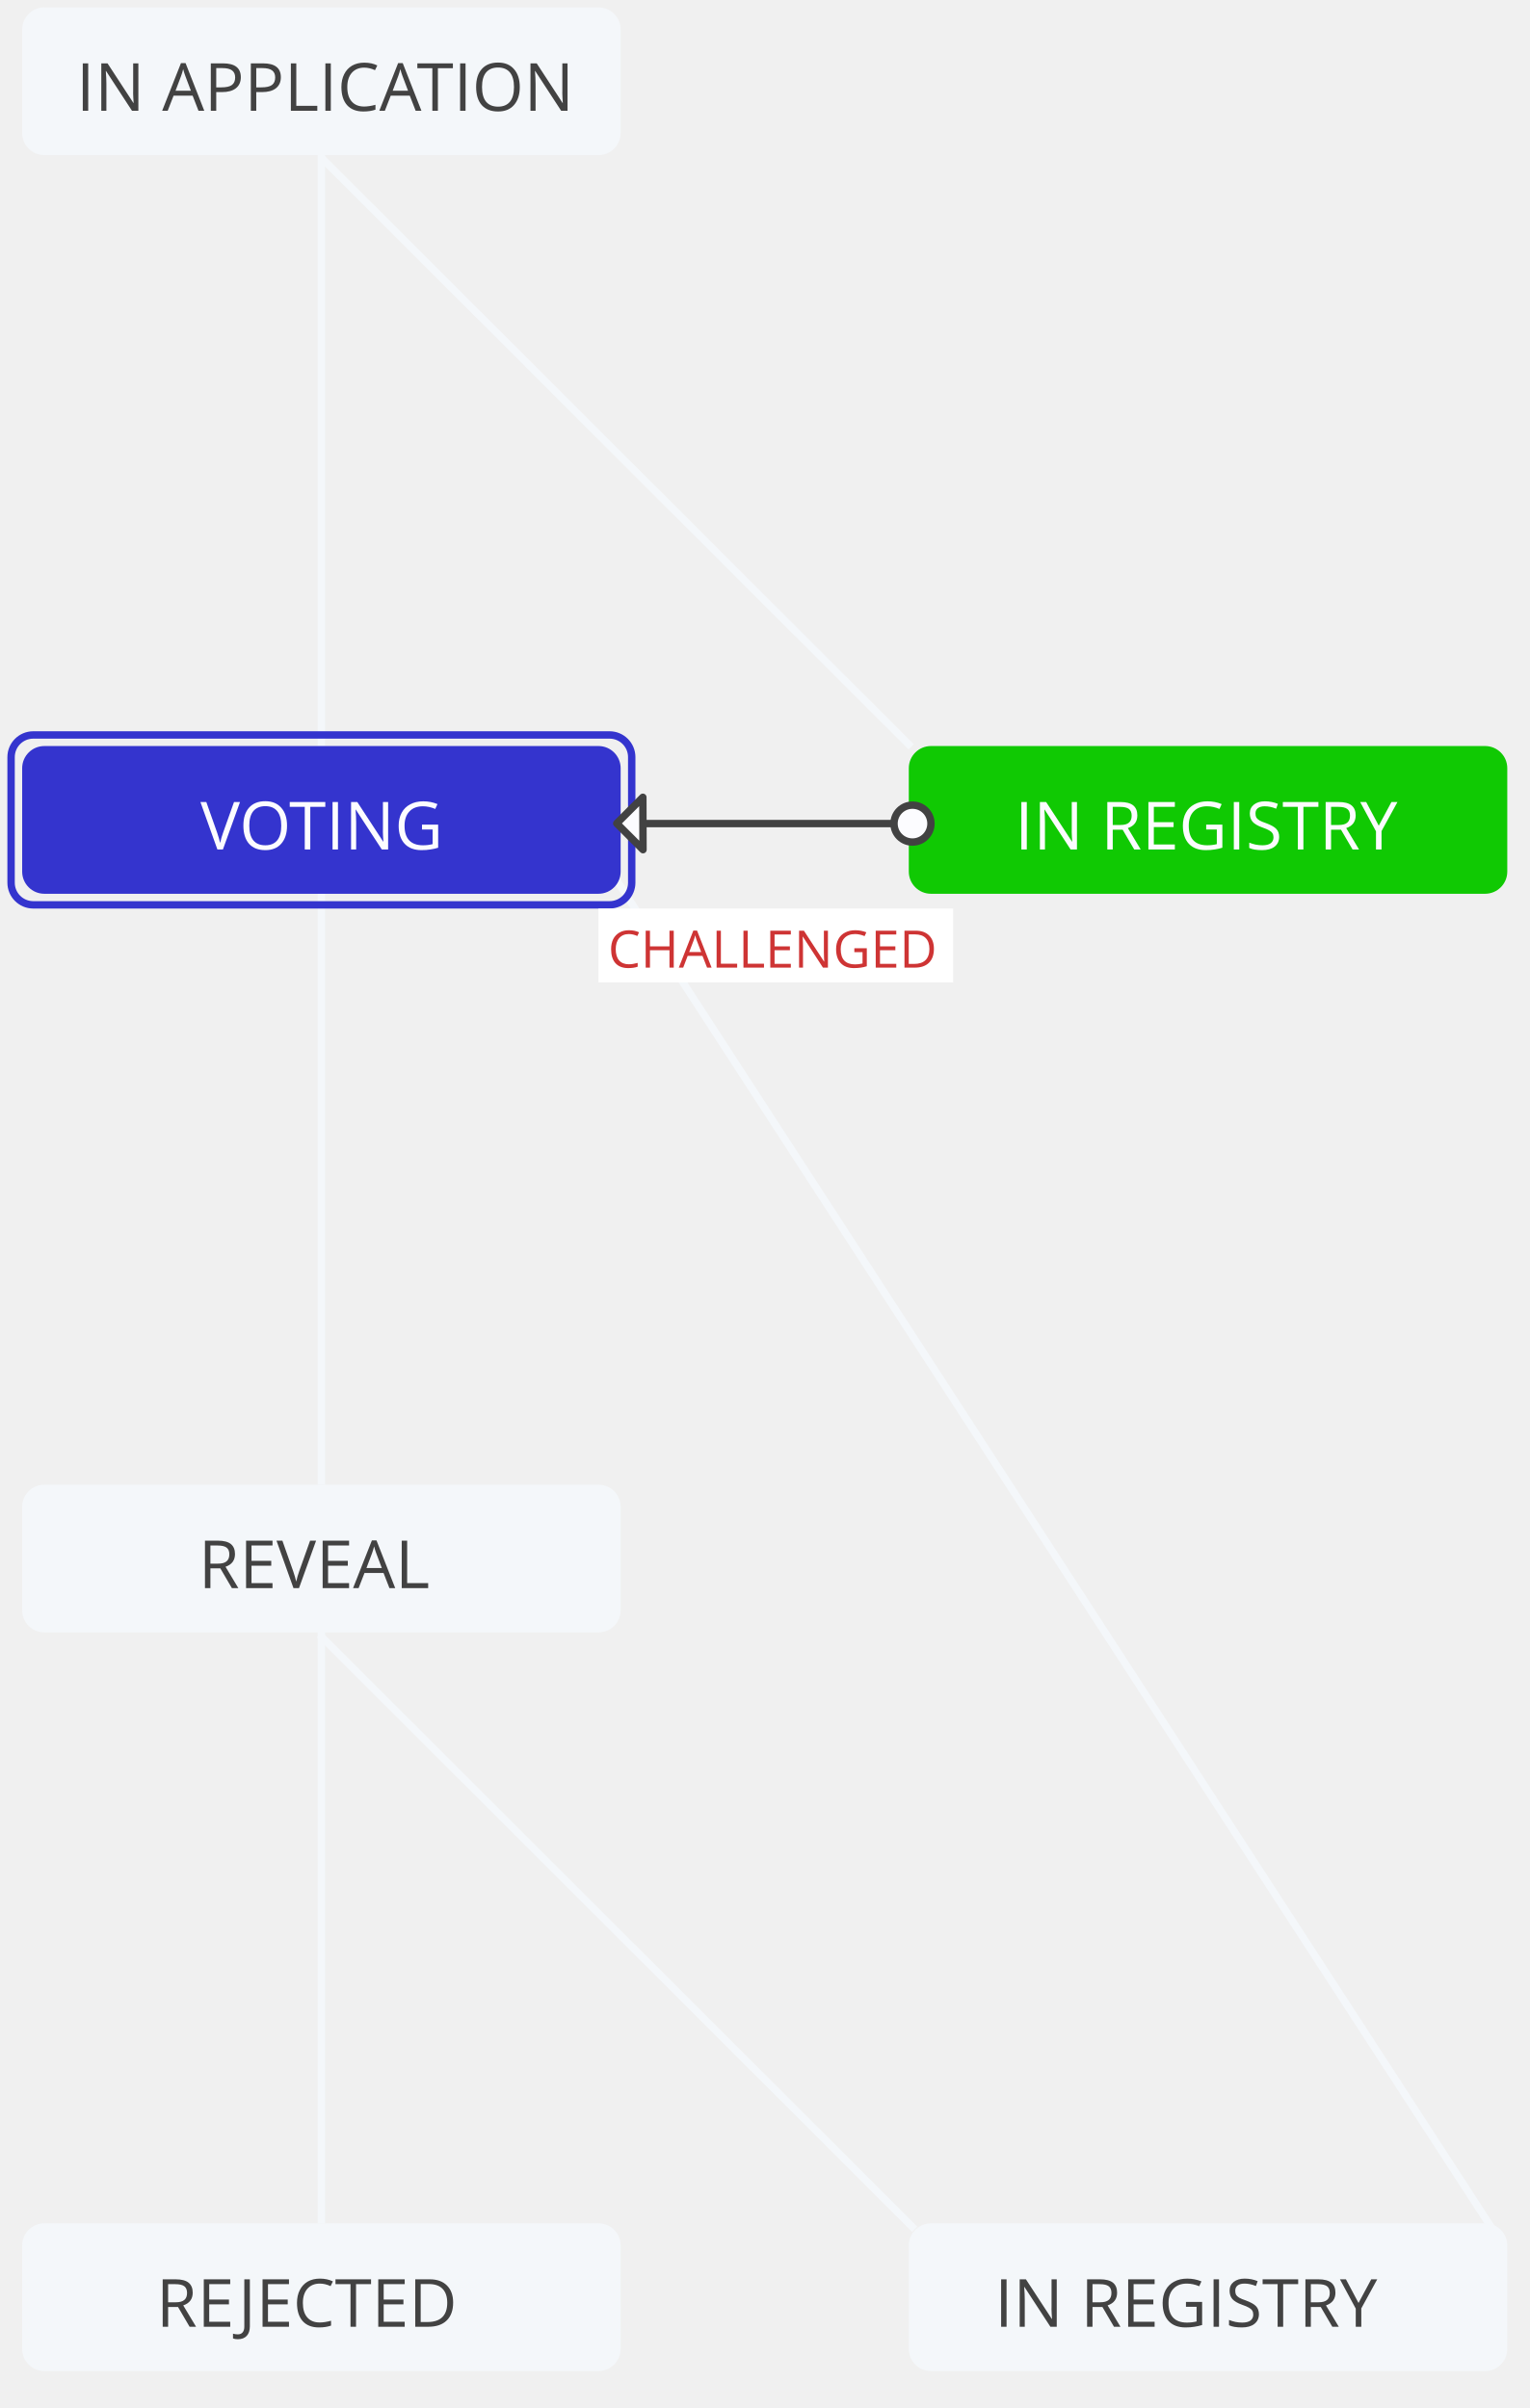
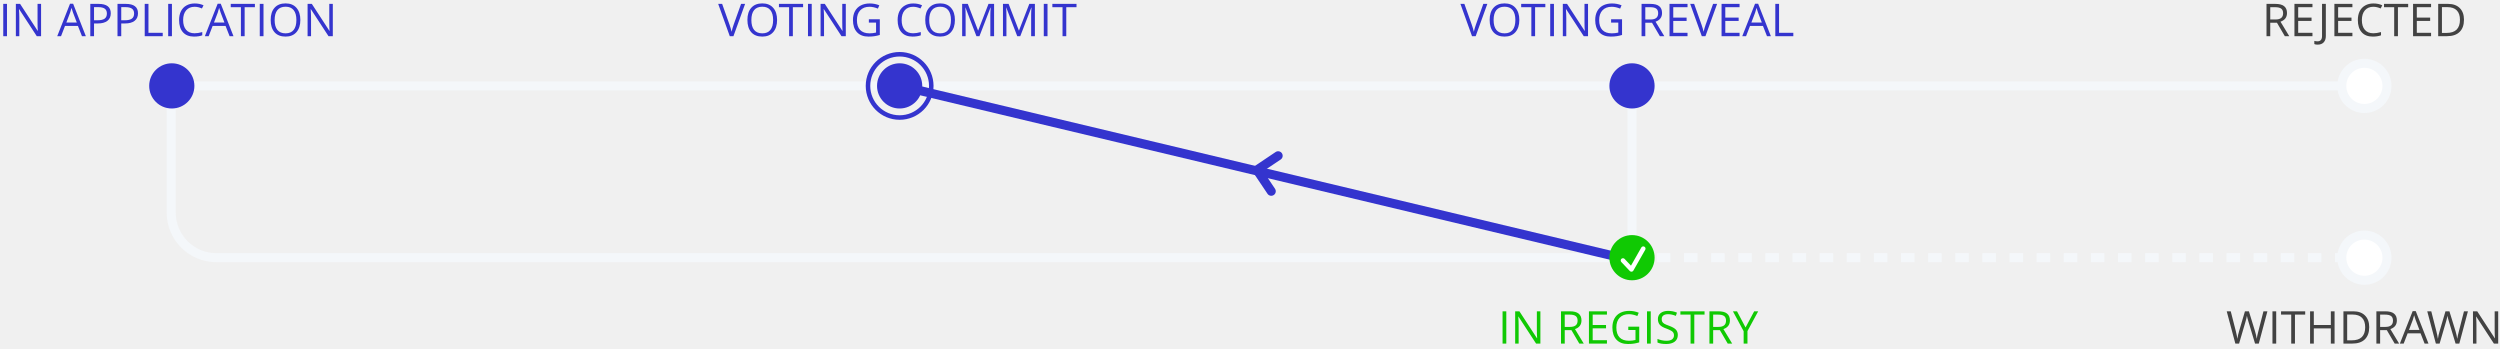
- <svg xmlns="http://www.w3.org/2000/svg" width="95%" height="95%" viewBox="0 0 207 326" version="1.1">
+ <svg xmlns="http://www.w3.org/2000/svg" width="553px" height="77px" viewBox="0 0 553 77" version="1.1">
  <defs />
  <g id="map_registry_no_id_voting" stroke="none" stroke-width="1" fill="none" fill-rule="evenodd">
-     <g id="Group-2" transform="translate(1, 1)">
-       <path d="M136.023,99.936 L147.46,319.06" id="Line" stroke="#F4F7FA" stroke-linecap="square" transform="translate(141.7414, 209.4982) rotate(-210) translate(-141.7414, -209.4982) " />
-       <path d="M42.5,19.5 L42.5,99.5" id="Line" stroke="#F4F7FA" stroke-linecap="square" />
-       <rect id="Rectangle-11" fill="#F4F7FA" x="2" y="0" width="81" height="20" rx="3" />
-       <text id="IN-APPLICATION" font-family="Open Sans, sans-serif" font-size="9" font-weight="normal" fill="#424242">
-         <tspan x="9.314" y="14">IN APPLICATION</tspan>
-       </text>
-       <path d="M42.476,20.33 L122.319,100.103 L42.476,20.33 Z" id="Line" stroke="#F4F7FA" stroke-linecap="square" />
-       <path d="M82.492,204.12 L82.542,316.985" id="Line" stroke="#F4F7FA" stroke-linecap="square" transform="translate(82.51718, 260.5525) rotate(-45) translate(-82.51718, -260.5525) " />
-       <path d="M42.5,119.5 L42.5,199.5" id="Line" stroke="#F4F7FA" stroke-linecap="square" />
-       <path d="M42.5,219.5 L42.5,299.5" id="Line" stroke="#F4F7FA" stroke-linecap="square" />
-       <rect id="Rectangle-11-Copy" fill="#3434CE" x="2" y="100" width="81" height="20" rx="3" />
-       <rect id="Rectangle-11-Copy-6" stroke="#3434CE" x="0.5" y="98.5" width="84" height="23" rx="3" />
-       <text id="Voting" font-family="Open Sans, sans-serif" font-size="9" font-weight="500" fill="#FCFCFF">
-         <tspan x="26.125" y="114">VOTING</tspan>
-       </text>
-       <rect id="Rectangle-11-Copy-2" fill="#F4F7FA" x="2" y="200" width="81" height="20" rx="3" />
-       <text id="Reveal" font-family="Open Sans, sans-serif" font-size="9" font-weight="normal" fill="#424242">
-         <tspan x="25.851" y="214">REVEAL</tspan>
-       </text>
-       <rect id="Rectangle-11-Copy-3" fill="#F4F7FA" x="2" y="300" width="81" height="20" rx="3" />
-       <text id="Rejected" font-family="Open Sans, sans-serif" font-size="9" font-weight="normal" fill="#424242">
-         <tspan x="20.129" y="314">REJECTED</tspan>
-       </text>
-       <rect id="Rectangle-11-Copy-5" fill="#F4F7FA" x="122" y="300" width="81" height="20" rx="3" />
-       <text id="In-Registry" font-family="Open Sans, sans-serif" font-size="9" font-weight="normal" fill="#424242">
-         <tspan x="133.607" y="314">IN REGISTRY</tspan>
-       </text>
-       <rect id="Rectangle-11-Copy-4" fill="#10C903" x="122" y="100" width="81" height="20" rx="3" />
-       <text id="In-Registry" font-family="Open Sans, sans-serif" font-size="9" font-weight="500" fill="#FCFCFF">
-         <tspan x="136.345" y="114">IN REGISTRY</tspan>
-       </text>
-       <g id="Group-4" transform="translate(80, 122)">
-         <rect id="Rectangle-12" fill="#FFFFFF" x="0" y="0" width="48" height="10" />
-         <text id="CHALLENGED" font-family="Open Sans, sans-serif" font-size="7" font-weight="500" fill="#CE3434">
-           <tspan x="1.288" y="8">CHALLENGED</tspan>
-         </text>
-       </g>
-       <g id="Group" transform="translate(103.5, 110.5) rotate(-270) translate(-103.5, -110.5) translate(99, 89)" stroke="#424242">
-         <path d="M4.5,3.487 L4.5,41.5" id="Line" stroke-linecap="square" />
-         <circle id="Oval-2" fill="#FCFCFF" cx="4.5" cy="2.5" r="2.5" />
-         <polygon id="Path-4" fill="#FCFCFF" stroke-linecap="round" stroke-linejoin="round" points="8.032 38.973 4.475 42.531 0.937 38.993" />
-       </g>
-     </g>
+     <path d="M37.869,19.079 L37.869,47 C37.869,52.523 42.346,57 47.869,57 L361,57" id="Path-2" stroke="#F4F7FA" stroke-width="2" />
+     <path d="M38,19 L199.501,19" id="Line-2" stroke="#F4F7FA" stroke-width="2" stroke-linecap="square" />
+     <path d="M198.499,19 L361.501,19" id="Line-2" stroke="#F4F7FA" stroke-width="2" stroke-linecap="square" />
+     <path d="M360.499,19 L522.5,19" id="Line-2" stroke="#F4F7FA" stroke-width="2" stroke-linecap="square" />
+     <path d="M199.123,19 L360.812,57.548" id="Line-2" stroke="#3434CE" stroke-width="2" stroke-linecap="square" />
+     <path d="M361,19 L361,58" id="Line-2" stroke="#F4F7FA" stroke-width="2" stroke-linecap="square" />
+     <path d="M361.499,57 L522.504,57" id="Line-2" stroke="#F4F7FA" stroke-width="2" stroke-linecap="square" stroke-dasharray="1,5" />
+     <circle id="Oval" fill="#3434CE" cx="38" cy="19" r="5" />
+     <circle id="Oval-Copy" fill="#3434CE" cx="199" cy="19" r="5" />
+     <circle id="Oval-Copy-2" fill="#3434CE" cx="361" cy="19" r="5" />
+     <circle id="Oval-Copy-2" fill="#10C903" cx="361" cy="57" r="5" />
+     <circle id="Oval-Copy-3" stroke="#F4F7FA" stroke-width="2" fill="#FFFFFF" cx="523" cy="19" r="5" />
+     <circle id="Oval-Copy-3" stroke="#F4F7FA" stroke-width="2" fill="#FFFFFF" cx="523" cy="57" r="5" />
+     <text id="IN-APPLICATION" font-family="Open Sans, sans-serif" font-size="10" font-weight="500" fill="#3434CE">
+       <tspan x="-0.267" y="8">IN APPLICATION</tspan>
+     </text>
+     <text id="VOTING-COMMIT" font-family="Open Sans, sans-serif" font-size="10" font-weight="500" fill="#3434CE">
+       <tspan x="158.863" y="8">VOTING COMMIT</tspan>
+     </text>
+     <text id="VOTING-REVEAL" font-family="Open Sans, sans-serif" font-size="10" font-weight="500" fill="#3434CE">
+       <tspan x="323.048" y="8">VOTING REVEAL</tspan>
+     </text>
+     <text id="IN-REGISTRY" font-family="Open Sans, sans-serif" font-size="10" font-weight="500" fill="#10C903">
+       <tspan x="331.383" y="76">IN REGISTRY</tspan>
+     </text>
+     <text id="WITHDRAWN" font-family="Open Sans, sans-serif" font-size="10" font-weight="normal" fill="#424242">
+       <tspan x="492.424" y="76">WITHDRAWN</tspan>
+     </text>
+     <text id="REJECTED" font-family="Open Sans, sans-serif" font-size="10" font-weight="normal" fill="#424242">
+       <tspan x="500.366" y="8">REJECTED</tspan>
+     </text>
+     <polyline id="Path-3-Copy" stroke="#3434CE" stroke-width="2" stroke-linecap="round" stroke-linejoin="round" transform="translate(280, 38) rotate(-79) translate(-280, -38) " points="276 40 280.019 36 284 40" />
+     <polyline id="Path-5" stroke="#FFFFFF" stroke-linecap="round" stroke-linejoin="round" points="359 57.619 360.873 59.599 363.491 55" />
+     <circle id="Oval-Copy-2" stroke="#3434CE" cx="199" cy="19" r="7" />
  </g>
</svg>
